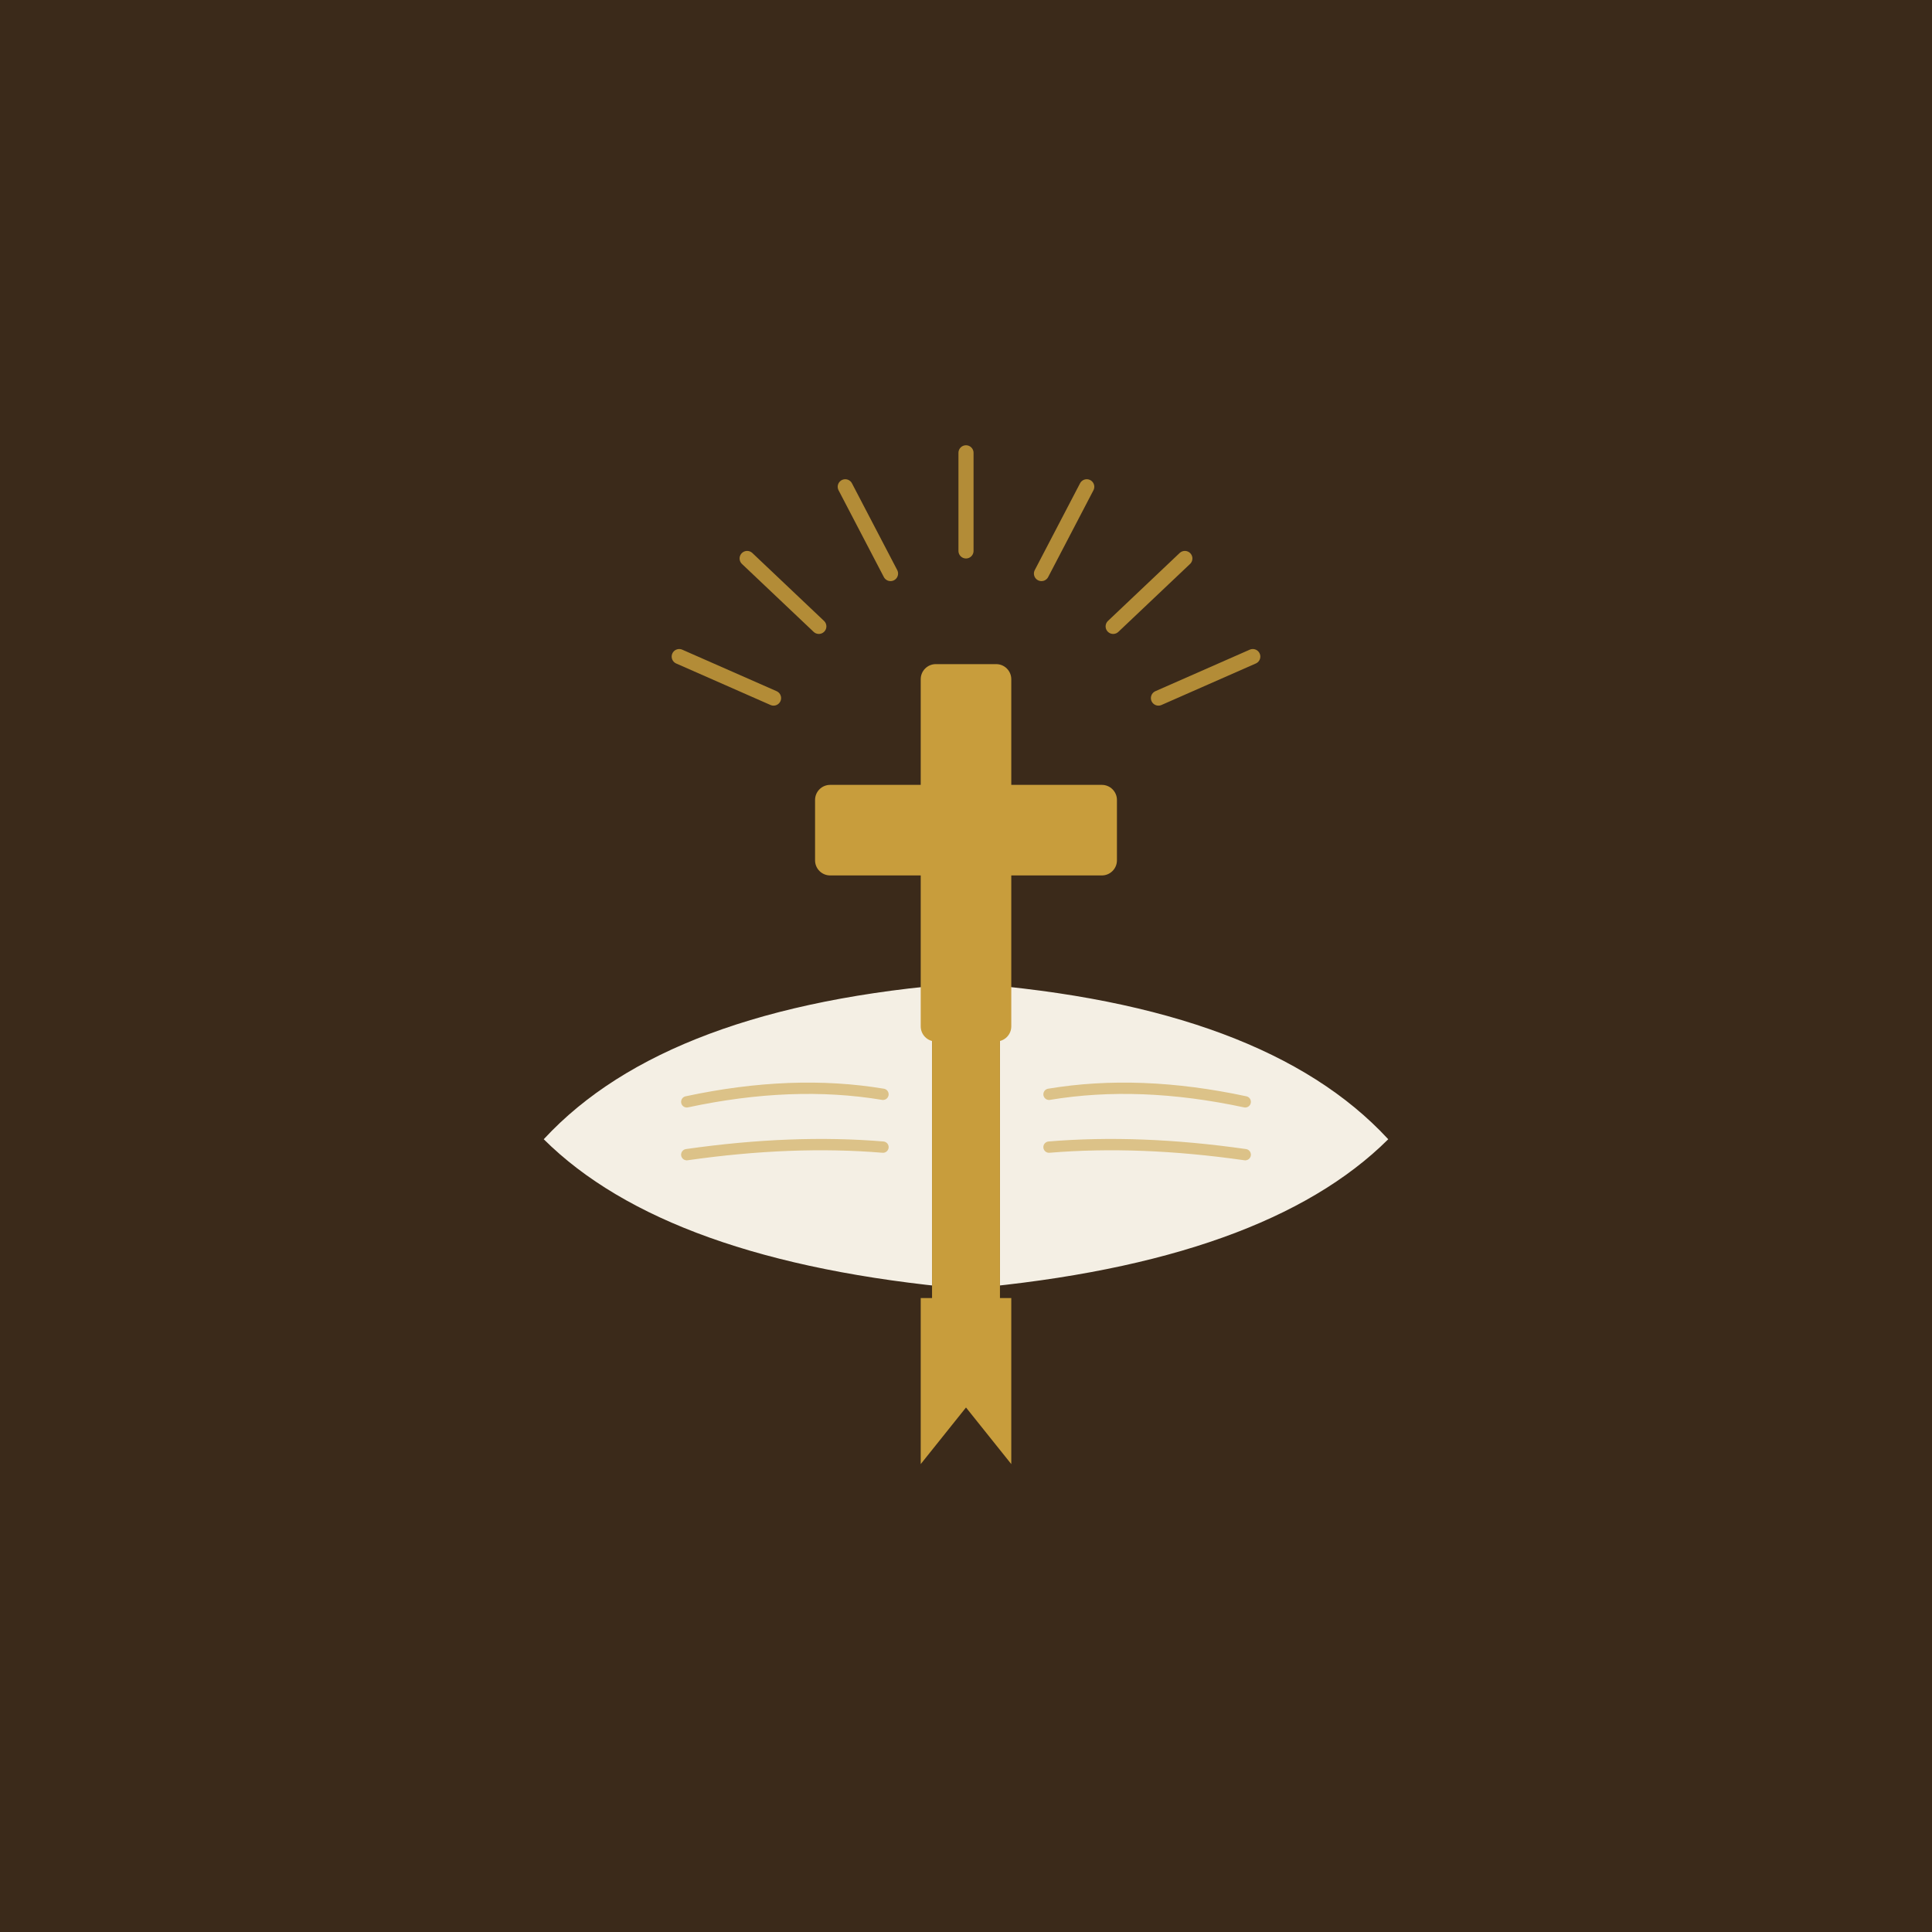
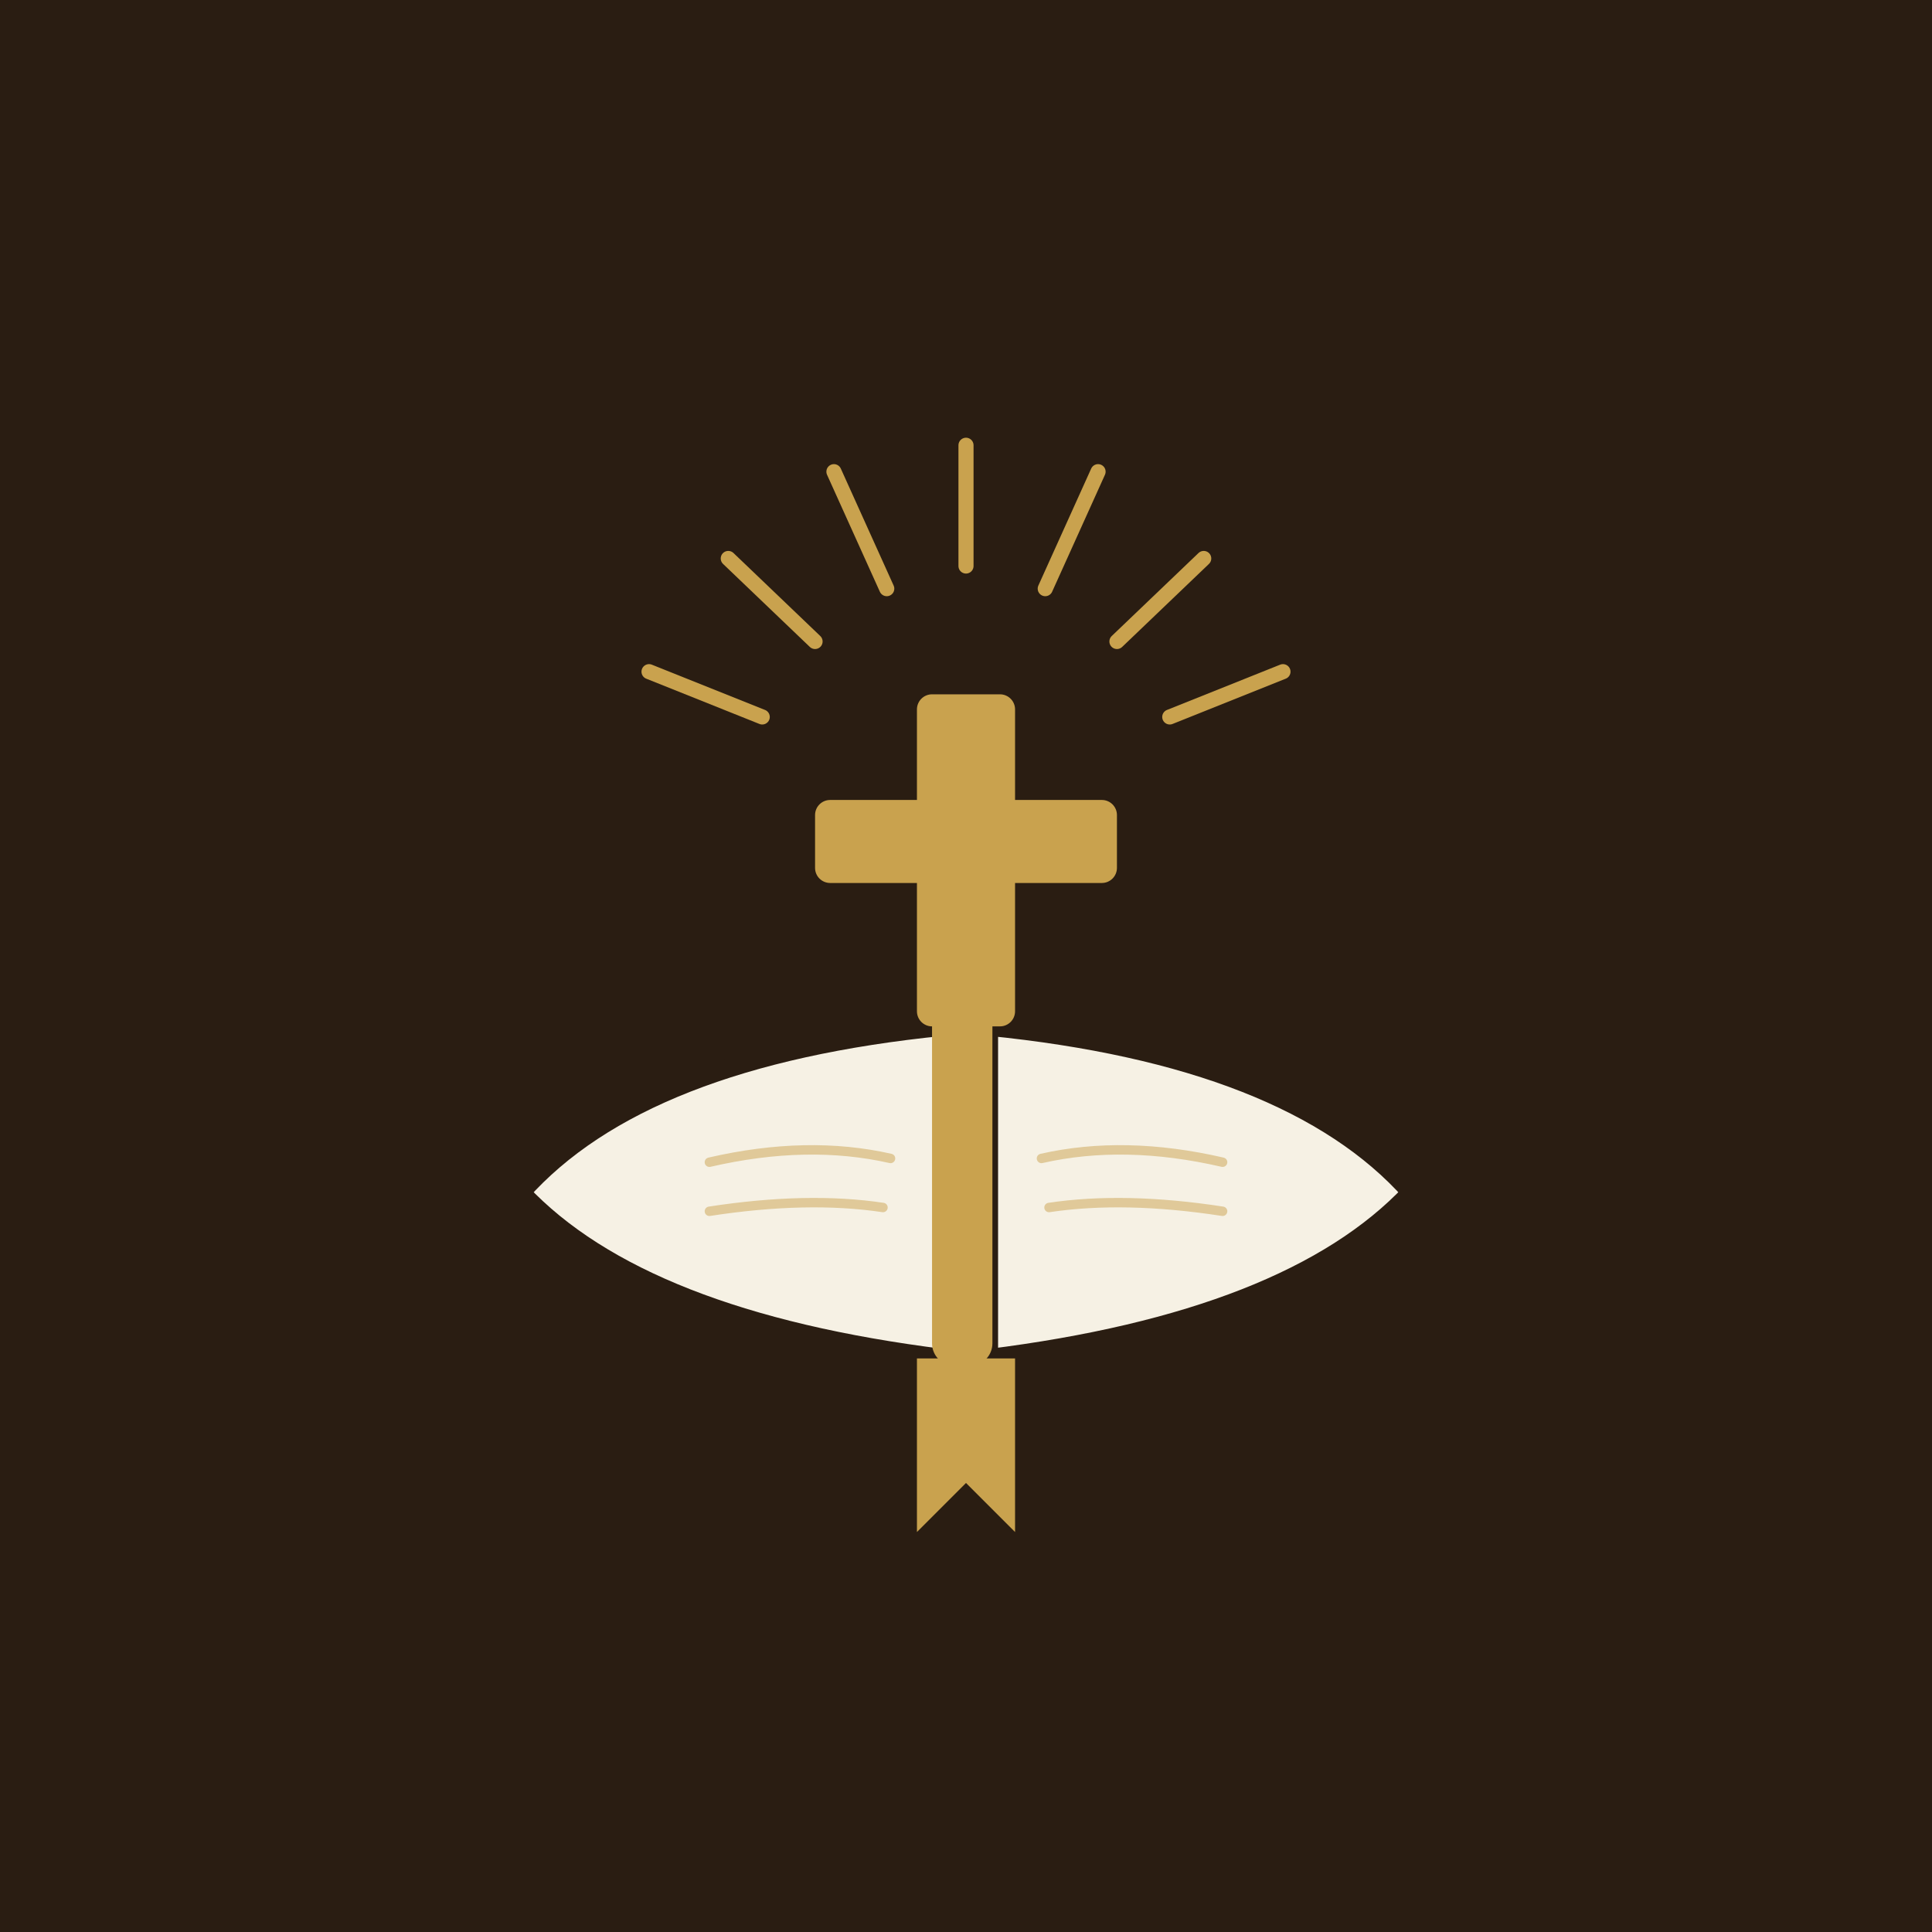
<svg xmlns="http://www.w3.org/2000/svg" viewBox="0 0 512 512">
-   <rect x="0" y="0" width="512" height="512" fill="#3B2A1A" />
-   <g stroke="#C89D3C" stroke-width="4" stroke-linecap="round" opacity="0.85">
-     <line x1="256" y1="120" x2="256" y2="146" />
-     <line x1="224" y1="129" x2="236" y2="152" />
-     <line x1="288" y1="129" x2="276" y2="152" />
-     <line x1="198" y1="148" x2="217" y2="166" />
-     <line x1="314" y1="148" x2="295" y2="166" />
-     <line x1="180" y1="174" x2="205" y2="185" />
-     <line x1="332" y1="174" x2="307" y2="185" />
+   <rect x="0" y="0" width="512" height="512" fill="#2A1D12" />
+   <g stroke="#C9A24E" stroke-width="4" stroke-linecap="round">
+     <line x1="256" y1="118" x2="256" y2="150" />
+     <line x1="221" y1="125" x2="235" y2="156" />
+     <line x1="291" y1="125" x2="277" y2="156" />
+     <line x1="193" y1="148" x2="216" y2="170" />
+     <line x1="319" y1="148" x2="296" y2="170" />
+     <line x1="172" y1="178" x2="202" y2="190" />
+     <line x1="340" y1="178" x2="310" y2="190" />
  </g>
-   <path d="M250,258 Q172,265 140,302 Q172,336 250,344 Z" fill="#F4EFE4" stroke="#3B2A1A" stroke-width="6" stroke-linejoin="round" />
-   <path d="M262,258 Q340,265 372,302 Q340,336 262,344 Z" fill="#F4EFE4" stroke="#3B2A1A" stroke-width="6" stroke-linejoin="round" />
-   <g stroke="#C89D3C" stroke-width="3" stroke-linecap="round" opacity="0.55">
-     <path d="M182,292 Q210,286 234,290" fill="none" />
-     <path d="M182,306 Q210,302 234,304" fill="none" />
-     <path d="M330,292 Q302,286 278,290" fill="none" />
-     <path d="M330,306 Q302,302 278,304" fill="none" />
+   <path d="M250,272 Q170,280 138,316 Q170,350 250,360 Z" fill="#F6F1E4" stroke="#2A1D12" stroke-width="5" stroke-linejoin="round" />
+   <path d="M262,272 Q342,280 374,316 Q342,350 262,360 Z" fill="#F6F1E4" stroke="#2A1D12" stroke-width="5" stroke-linejoin="round" />
+   <g stroke="#C9A24E" stroke-width="2.5" stroke-linecap="round" opacity="0.5">
+     <path d="M188,308 Q214,302 236,307" fill="none" />
+     <path d="M188,321 Q214,317 234,320" fill="none" />
+     <path d="M324,308 Q298,302 276,307" fill="none" />
+     <path d="M324,321 Q298,317 278,320" fill="none" />
  </g>
-   <rect x="247" y="244" width="18" height="108" rx="7" fill="#C89D3C" />
-   <rect x="244" y="176" width="24" height="100" rx="4" fill="#C89D3C" />
-   <rect x="216" y="208" width="80" height="24" rx="4" fill="#C89D3C" />
-   <path d="M244,344 L268,344 L268,388 L256,373 L244,388 Z" fill="#C89D3C" />
+   <rect x="247" y="264" width="16" height="98" rx="6" fill="#C9A24E" />
+   <rect x="243" y="184" width="26" height="88" rx="4" fill="#C9A24E" />
+   <rect x="216" y="212" width="80" height="22" rx="4" fill="#C9A24E" />
+   <path d="M243,360 L269,360 L269,406 L256,393 L243,406 Z" fill="#C9A24E" />
</svg>
